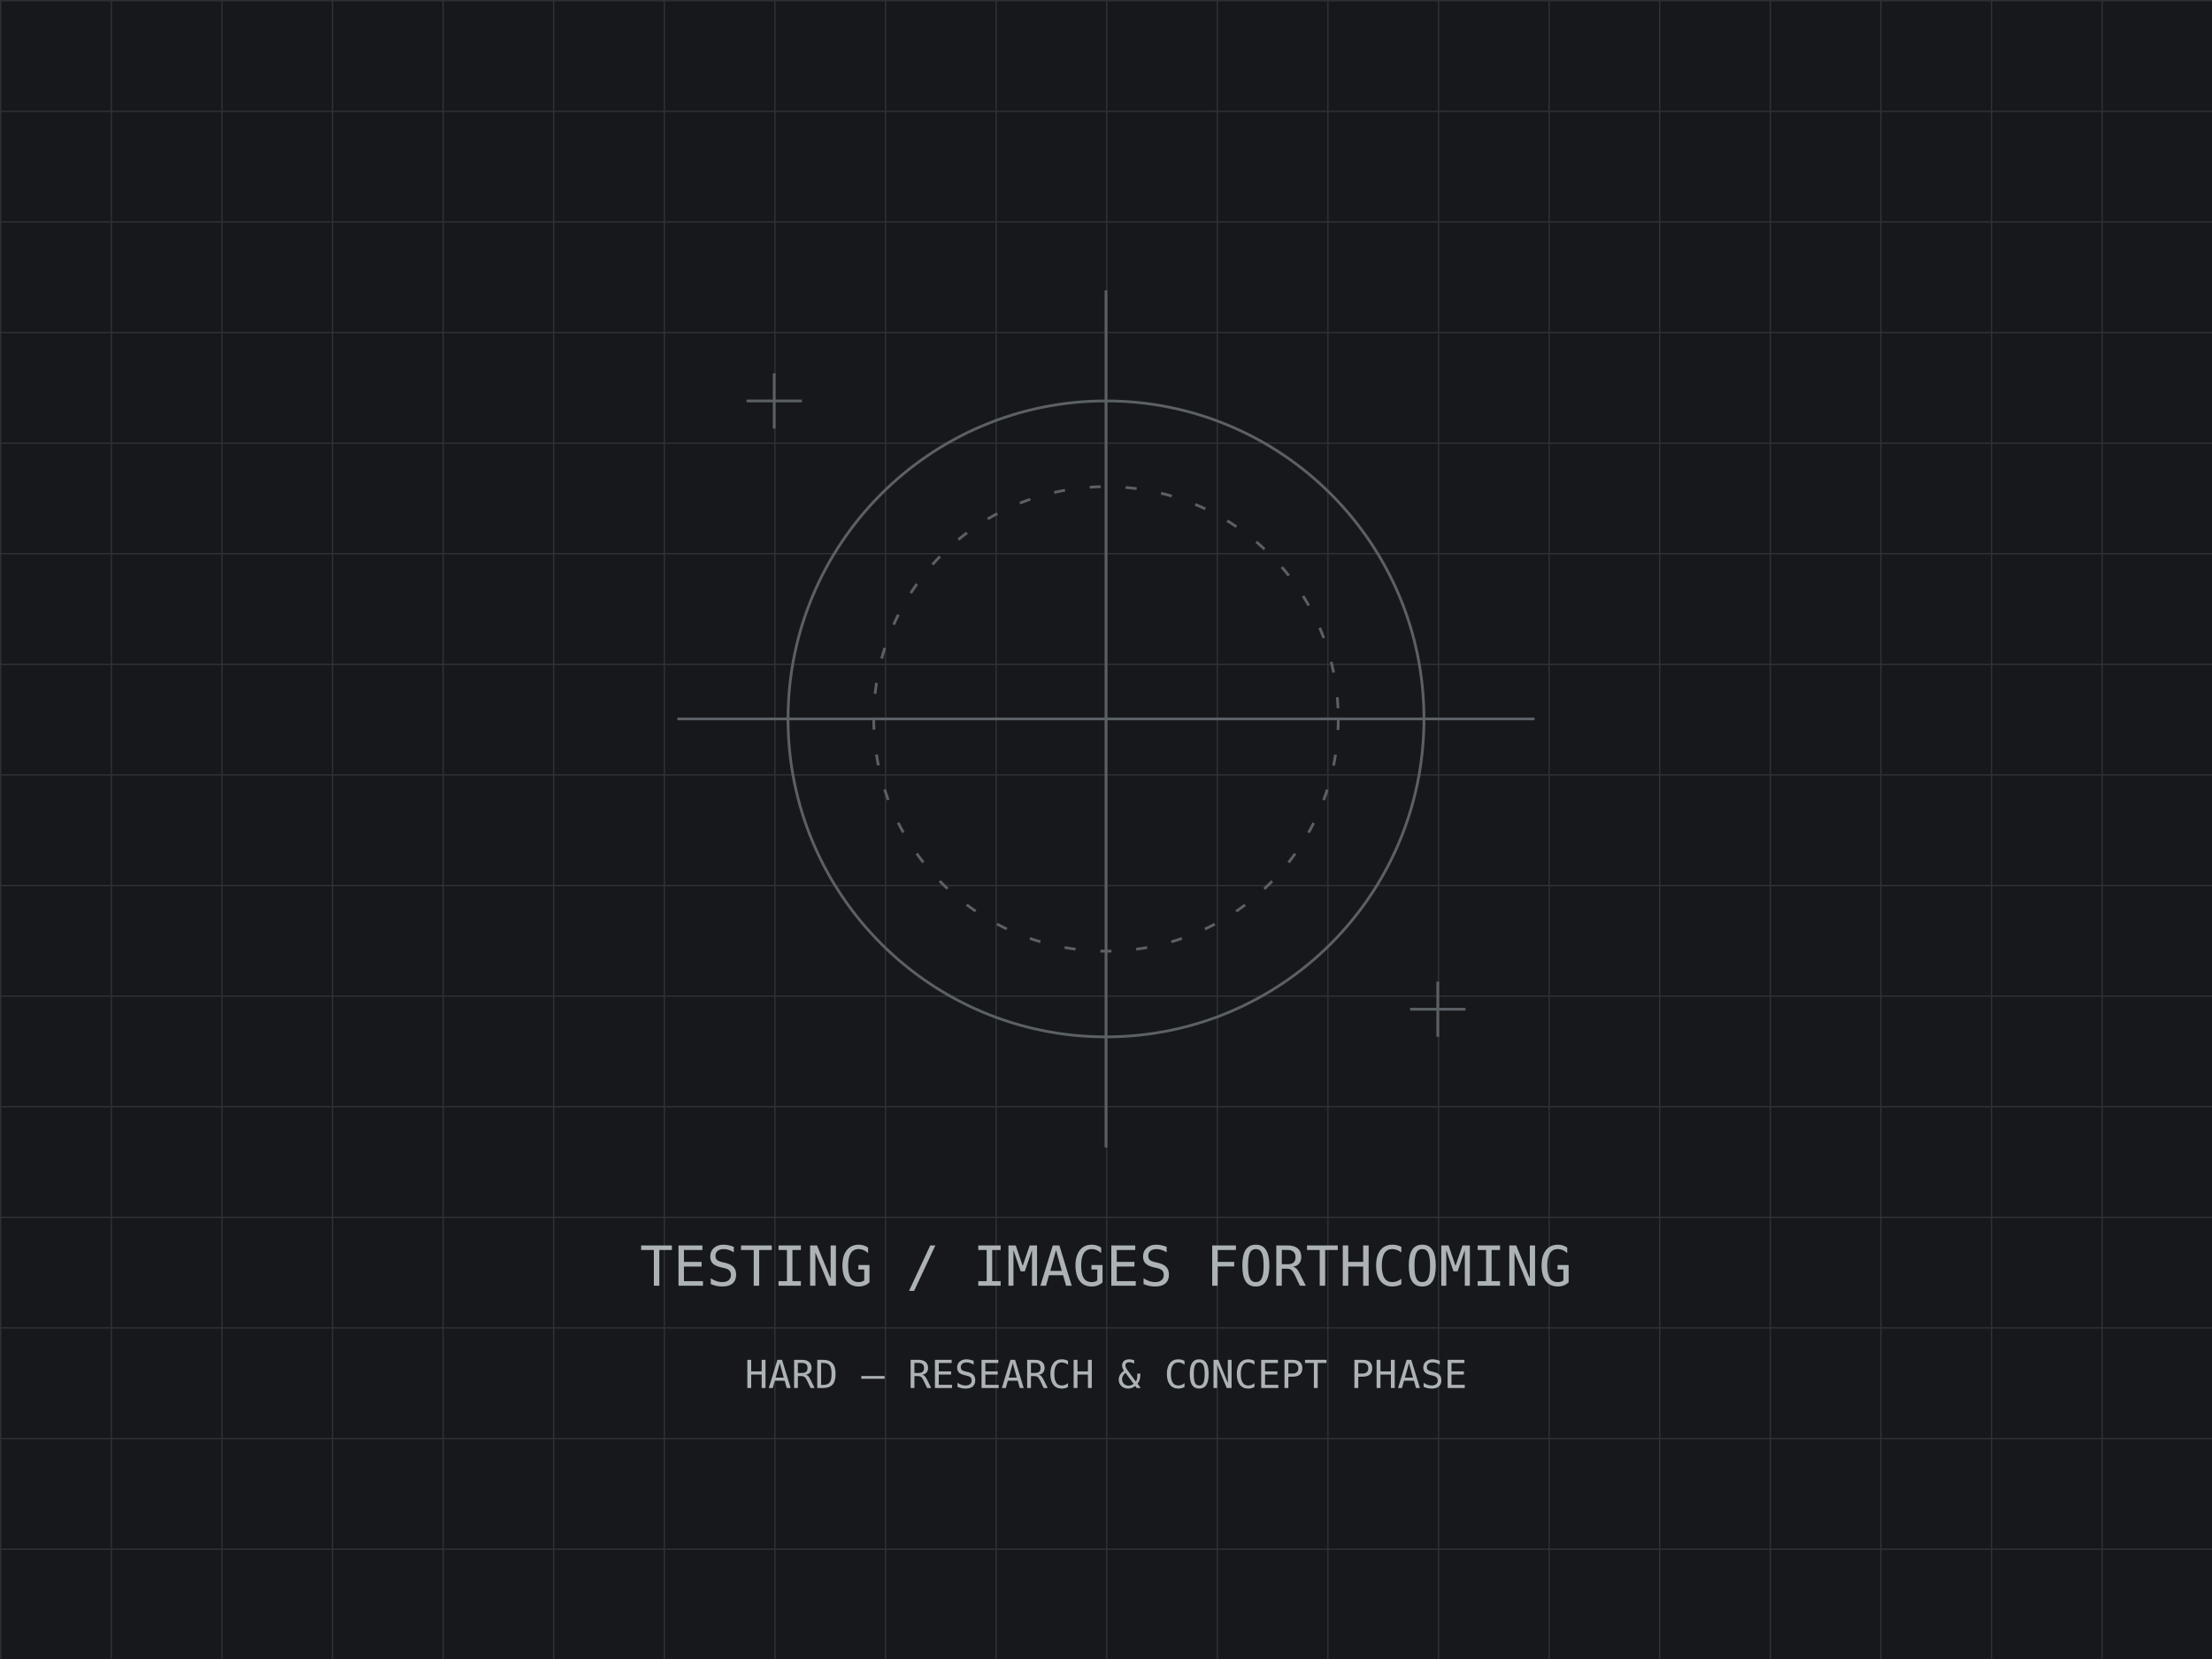
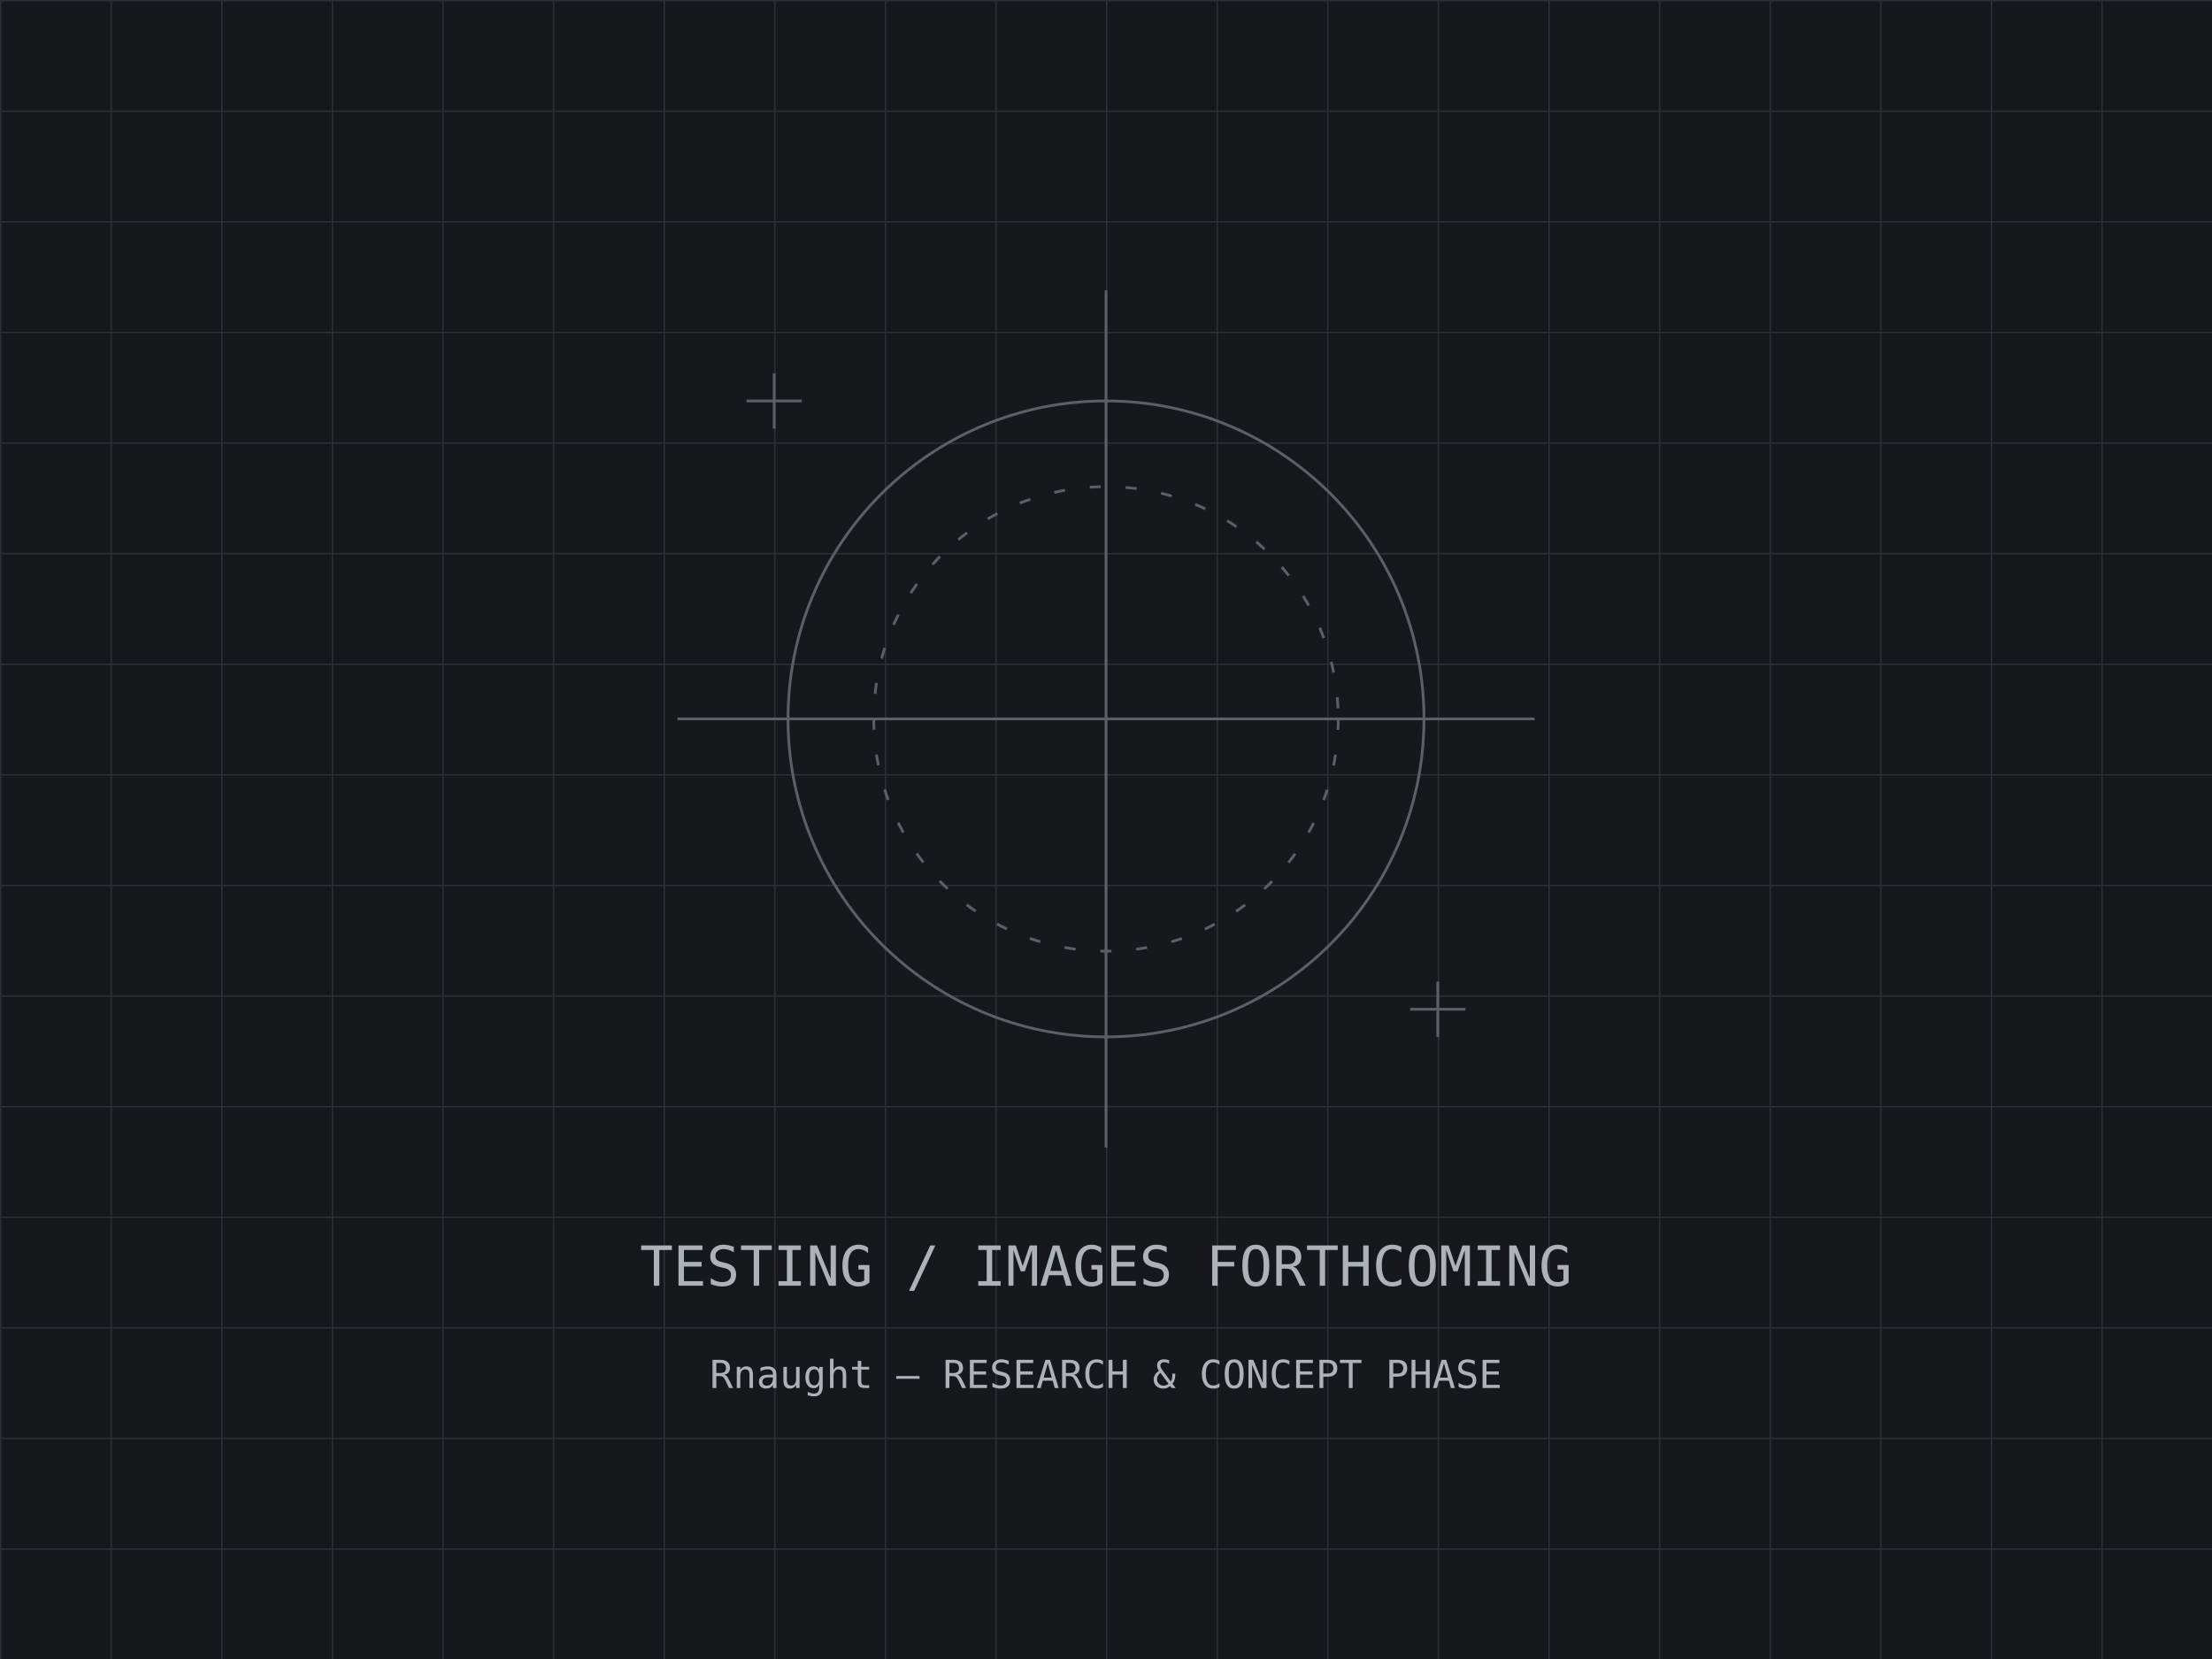
<svg xmlns="http://www.w3.org/2000/svg" viewBox="0 0 800 600">
  <defs>
    <pattern id="grid" width="40" height="40" patternUnits="userSpaceOnUse">
      <path d="M40 0H0V40" fill="none" stroke="#2d3034" stroke-width="1" />
    </pattern>
  </defs>
  <rect width="800" height="600" fill="#16181b" />
  <rect width="800" height="600" fill="url(#grid)" />
  <g stroke="#5b6065" fill="none">
    <circle cx="400" cy="260" r="115" />
    <circle cx="400" cy="260" r="84" stroke-dasharray="4 9" />
    <path d="M245 260H555M400 105V415M270 145H290M280 135V155M510 365H530M520 355V375" />
  </g>
  <g font-family="monospace" text-anchor="middle" fill="#adb2b6">
    <text x="400" y="465" font-size="20">TESTING / IMAGES FORTHCOMING</text>
-     <text x="400" y="502" font-size="14">HARD — RESEARCH &amp; CONCEPT PHASE</text>
+     <text x="400" y="502" font-size="14">Rnaught — RESEARCH &amp; CONCEPT PHASE</text>
  </g>
</svg>
